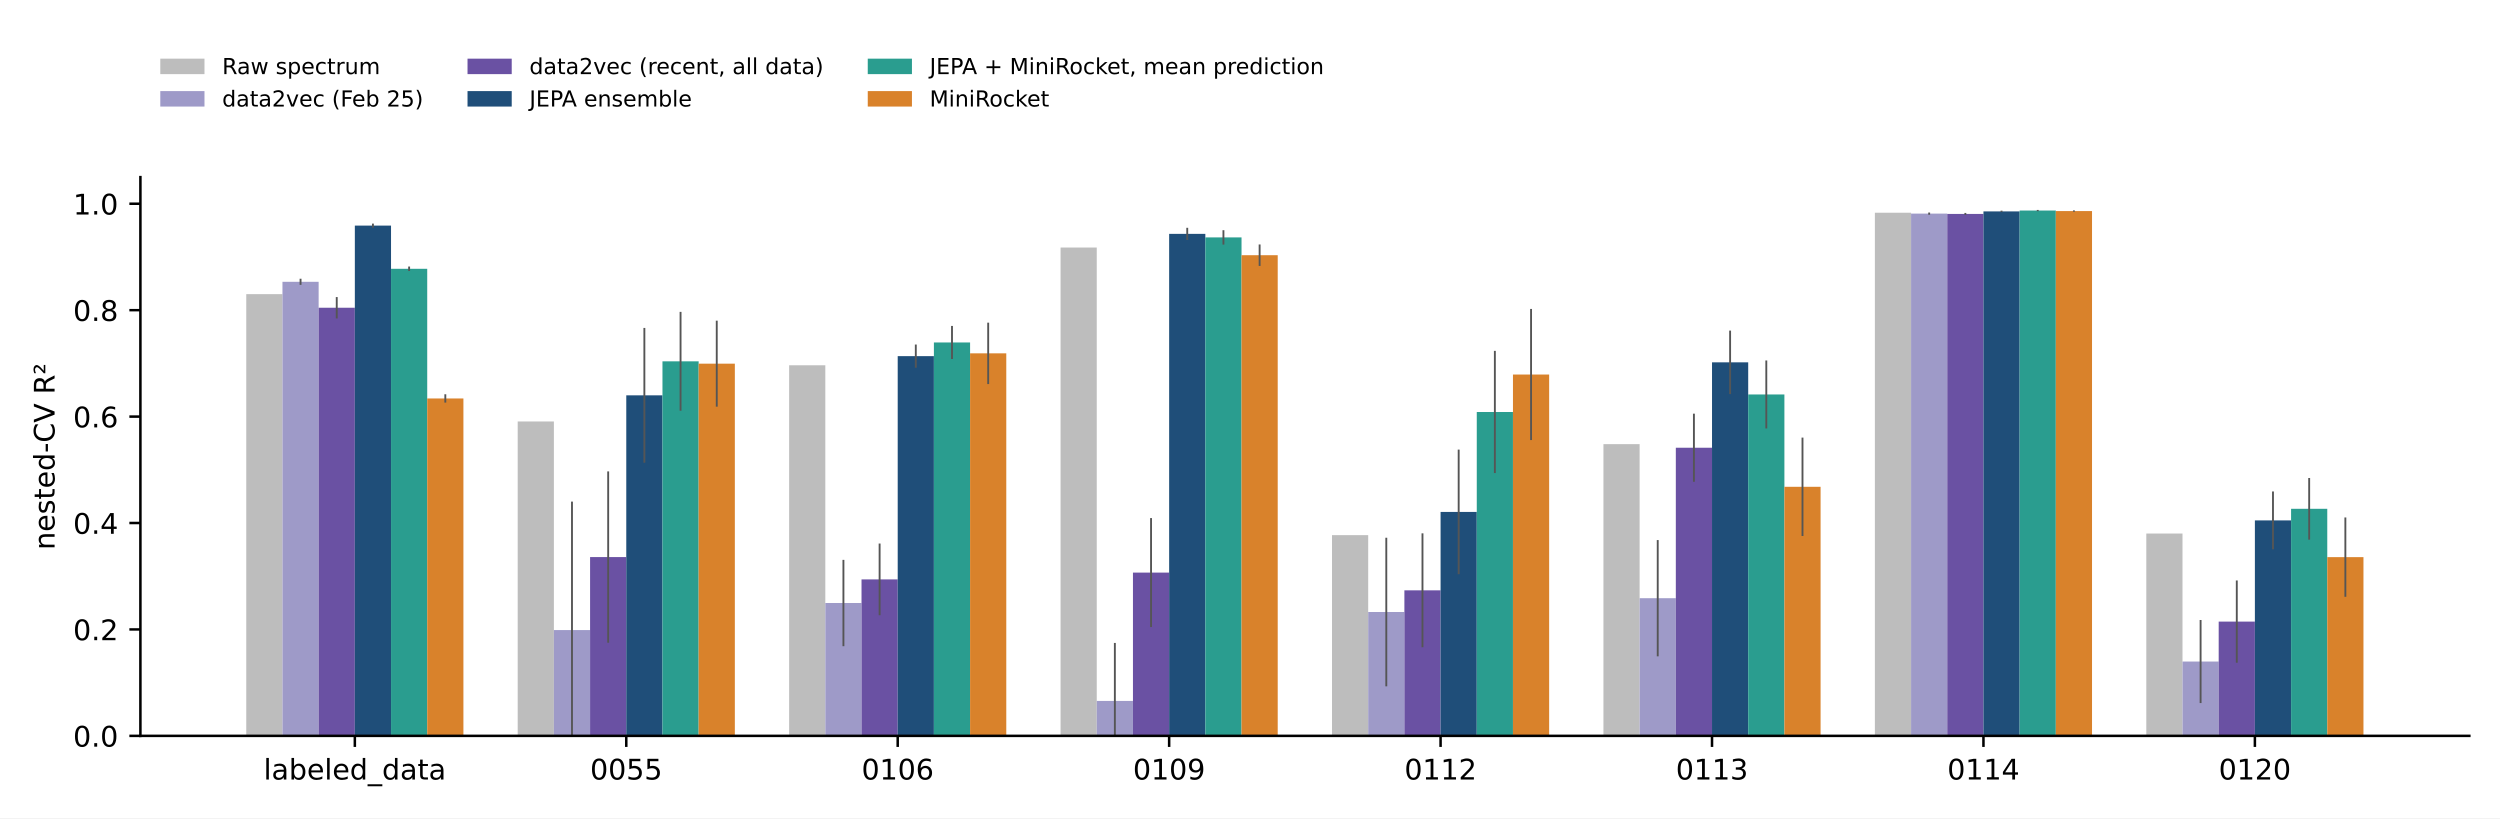
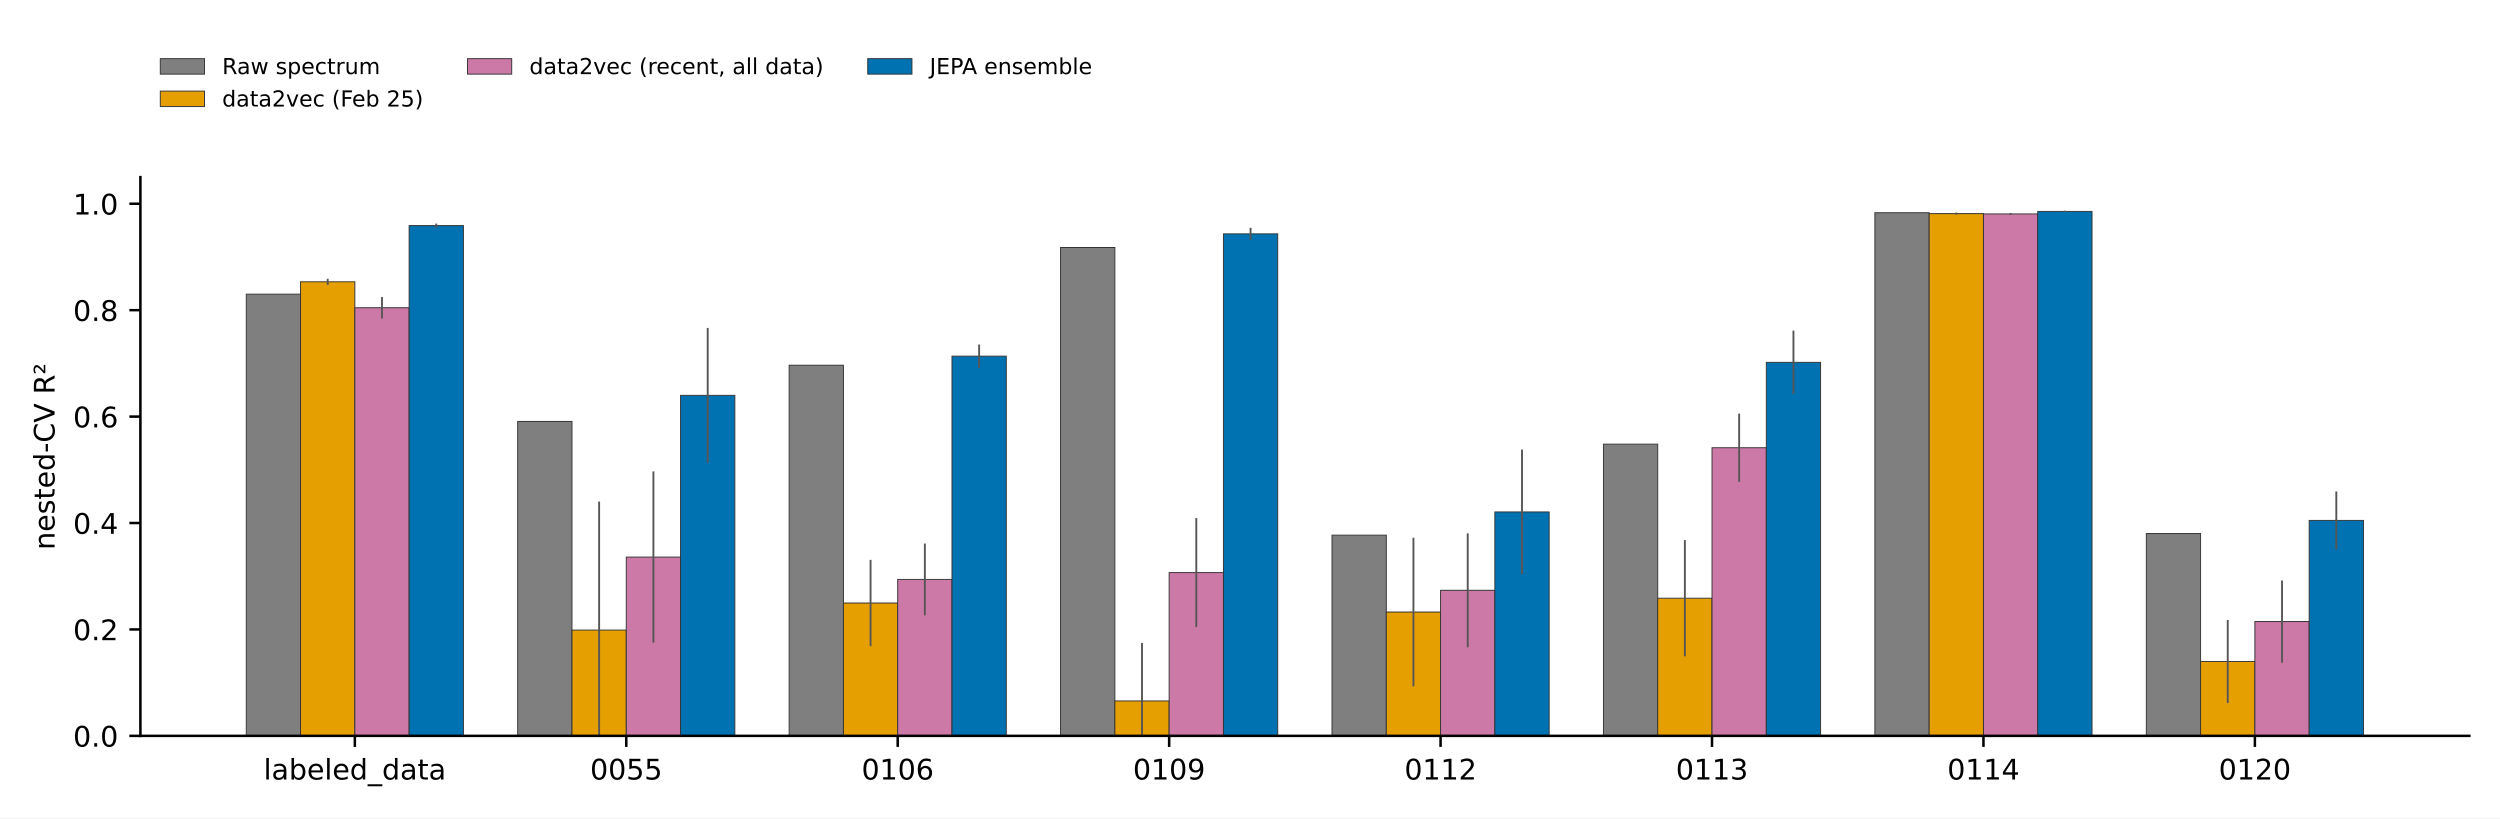
<svg xmlns="http://www.w3.org/2000/svg" xmlns:xlink="http://www.w3.org/1999/xlink" width="792pt" height="259.2pt" viewBox="0 0 792 259.2" version="1.1">
  <defs>
    <style type="text/css">*{stroke-linejoin: round; stroke-linecap: butt}</style>
  </defs>
  <g id="figure_1">
    <g id="patch_1">
      <path d="M 0 259.2  L 792 259.2  L 792 0  L 0 0  z " style="fill: #ffffff" />
    </g>
    <g id="axes_1">
      <g id="patch_2">
        <path d="M 44.48 233.12  L 782.28 233.12  L 782.28 56.116  L 44.48 56.116  z " style="fill: #ffffff" />
      </g>
      <g id="patch_3">
-         <path d="M 78.016 233.12  L 89.482 233.12  L 89.482 93.183  L 78.016 93.183  z " clip-path="url(#pc81befc565)" style="fill: #bdbdbd" />
+         <path d="M 78.016 233.12  L 95.214 233.12  L 95.214 93.183  L 78.016 93.183  z " clip-path="url(#pc81befc565)" style="fill: #7f7f7f; stroke: #333333; stroke-width: 0.3; stroke-linejoin: miter" />
      </g>
      <g id="patch_4">
-         <path d="M 164.007 233.12  L 175.472 233.12  L 175.472 133.512  L 164.007 133.512  z " clip-path="url(#pc81befc565)" style="fill: #bdbdbd" />
+         <path d="M 164.007 233.12  L 181.205 233.12  L 181.205 133.512  L 164.007 133.512  z " clip-path="url(#pc81befc565)" style="fill: #7f7f7f; stroke: #333333; stroke-width: 0.3; stroke-linejoin: miter" />
      </g>
      <g id="patch_5">
-         <path d="M 249.998 233.12  L 261.463 233.12  L 261.463 115.706  L 249.998 115.706  z " clip-path="url(#pc81befc565)" style="fill: #bdbdbd" />
+         <path d="M 249.998 233.12  L 267.196 233.12  L 267.196 115.706  L 249.998 115.706  z " clip-path="url(#pc81befc565)" style="fill: #7f7f7f; stroke: #333333; stroke-width: 0.3; stroke-linejoin: miter" />
      </g>
      <g id="patch_6">
-         <path d="M 335.988 233.12  L 347.454 233.12  L 347.454 78.408  L 335.988 78.408  z " clip-path="url(#pc81befc565)" style="fill: #bdbdbd" />
+         <path d="M 335.988 233.12  L 353.187 233.12  L 353.187 78.408  L 335.988 78.408  z " clip-path="url(#pc81befc565)" style="fill: #7f7f7f; stroke: #333333; stroke-width: 0.3; stroke-linejoin: miter" />
      </g>
      <g id="patch_7">
-         <path d="M 421.979 233.12  L 433.444 233.12  L 433.444 169.524  L 421.979 169.524  z " clip-path="url(#pc81befc565)" style="fill: #bdbdbd" />
+         <path d="M 421.979 233.12  L 439.177 233.12  L 439.177 169.524  L 421.979 169.524  z " clip-path="url(#pc81befc565)" style="fill: #7f7f7f; stroke: #333333; stroke-width: 0.3; stroke-linejoin: miter" />
      </g>
      <g id="patch_8">
-         <path d="M 507.97 233.12  L 519.435 233.12  L 519.435 140.7  L 507.97 140.7  z " clip-path="url(#pc81befc565)" style="fill: #bdbdbd" />
+         <path d="M 507.97 233.12  L 525.168 233.12  L 525.168 140.7  L 507.97 140.7  z " clip-path="url(#pc81befc565)" style="fill: #7f7f7f; stroke: #333333; stroke-width: 0.3; stroke-linejoin: miter" />
      </g>
      <g id="patch_9">
-         <path d="M 593.96 233.12  L 605.426 233.12  L 605.426 67.389  L 593.96 67.389  z " clip-path="url(#pc81befc565)" style="fill: #bdbdbd" />
+         <path d="M 593.96 233.12  L 611.159 233.12  L 611.159 67.389  L 593.96 67.389  z " clip-path="url(#pc81befc565)" style="fill: #7f7f7f; stroke: #333333; stroke-width: 0.3; stroke-linejoin: miter" />
      </g>
      <g id="patch_10">
-         <path d="M 679.951 233.12  L 691.417 233.12  L 691.417 169.032  L 679.951 169.032  z " clip-path="url(#pc81befc565)" style="fill: #bdbdbd" />
+         <path d="M 679.951 233.12  L 697.149 233.12  L 697.149 169.032  L 679.951 169.032  z " clip-path="url(#pc81befc565)" style="fill: #7f7f7f; stroke: #333333; stroke-width: 0.3; stroke-linejoin: miter" />
      </g>
      <g id="patch_11">
-         <path d="M 89.482 233.12  L 100.947 233.12  L 100.947 89.276  L 89.482 89.276  z " clip-path="url(#pc81befc565)" style="fill: #9e9ac8" />
+         <path d="M 95.214 233.12  L 112.413 233.12  L 112.413 89.276  L 95.214 89.276  z " clip-path="url(#pc81befc565)" style="fill: #e69f00; stroke: #333333; stroke-width: 0.3; stroke-linejoin: miter" />
      </g>
      <g id="patch_12">
-         <path d="M 175.472 233.12  L 186.938 233.12  L 186.938 199.613  L 175.472 199.613  z " clip-path="url(#pc81befc565)" style="fill: #9e9ac8" />
+         <path d="M 181.205 233.12  L 198.403 233.12  L 198.403 199.613  L 181.205 199.613  z " clip-path="url(#pc81befc565)" style="fill: #e69f00; stroke: #333333; stroke-width: 0.3; stroke-linejoin: miter" />
      </g>
      <g id="patch_13">
-         <path d="M 261.463 233.12  L 272.929 233.12  L 272.929 191.039  L 261.463 191.039  z " clip-path="url(#pc81befc565)" style="fill: #9e9ac8" />
+         <path d="M 267.196 233.12  L 284.394 233.12  L 284.394 191.039  L 267.196 191.039  z " clip-path="url(#pc81befc565)" style="fill: #e69f00; stroke: #333333; stroke-width: 0.3; stroke-linejoin: miter" />
      </g>
      <g id="patch_14">
-         <path d="M 347.454 233.12  L 358.919 233.12  L 358.919 222.063  L 347.454 222.063  z " clip-path="url(#pc81befc565)" style="fill: #9e9ac8" />
+         <path d="M 353.187 233.12  L 370.385 233.12  L 370.385 222.063  L 353.187 222.063  z " clip-path="url(#pc81befc565)" style="fill: #e69f00; stroke: #333333; stroke-width: 0.3; stroke-linejoin: miter" />
      </g>
      <g id="patch_15">
-         <path d="M 433.444 233.12  L 444.91 233.12  L 444.91 193.89  L 433.444 193.89  z " clip-path="url(#pc81befc565)" style="fill: #9e9ac8" />
+         <path d="M 439.177 233.12  L 456.375 233.12  L 456.375 193.89  L 439.177 193.89  z " clip-path="url(#pc81befc565)" style="fill: #e69f00; stroke: #333333; stroke-width: 0.3; stroke-linejoin: miter" />
      </g>
      <g id="patch_16">
-         <path d="M 519.435 233.12  L 530.901 233.12  L 530.901 189.511  L 519.435 189.511  z " clip-path="url(#pc81befc565)" style="fill: #9e9ac8" />
+         <path d="M 525.168 233.12  L 542.366 233.12  L 542.366 189.511  L 525.168 189.511  z " clip-path="url(#pc81befc565)" style="fill: #e69f00; stroke: #333333; stroke-width: 0.3; stroke-linejoin: miter" />
      </g>
      <g id="patch_17">
-         <path d="M 605.426 233.12  L 616.891 233.12  L 616.891 67.679  L 605.426 67.679  z " clip-path="url(#pc81befc565)" style="fill: #9e9ac8" />
+         <path d="M 611.159 233.12  L 628.357 233.12  L 628.357 67.679  L 611.159 67.679  z " clip-path="url(#pc81befc565)" style="fill: #e69f00; stroke: #333333; stroke-width: 0.3; stroke-linejoin: miter" />
      </g>
      <g id="patch_18">
-         <path d="M 691.417 233.12  L 702.882 233.12  L 702.882 209.57  L 691.417 209.57  z " clip-path="url(#pc81befc565)" style="fill: #9e9ac8" />
+         <path d="M 697.149 233.12  L 714.347 233.12  L 714.347 209.57  L 697.149 209.57  z " clip-path="url(#pc81befc565)" style="fill: #e69f00; stroke: #333333; stroke-width: 0.3; stroke-linejoin: miter" />
      </g>
      <g id="patch_19">
-         <path d="M 100.947 233.12  L 112.413 233.12  L 112.413 97.496  L 100.947 97.496  z " clip-path="url(#pc81befc565)" style="fill: #6a51a3" />
+         <path d="M 112.413 233.12  L 129.611 233.12  L 129.611 97.496  L 112.413 97.496  z " clip-path="url(#pc81befc565)" style="fill: #cc79a7; stroke: #333333; stroke-width: 0.3; stroke-linejoin: miter" />
      </g>
      <g id="patch_20">
-         <path d="M 186.938 233.12  L 198.403 233.12  L 198.403 176.482  L 186.938 176.482  z " clip-path="url(#pc81befc565)" style="fill: #6a51a3" />
+         <path d="M 198.403 233.12  L 215.601 233.12  L 215.601 176.482  L 198.403 176.482  z " clip-path="url(#pc81befc565)" style="fill: #cc79a7; stroke: #333333; stroke-width: 0.3; stroke-linejoin: miter" />
      </g>
      <g id="patch_21">
-         <path d="M 272.929 233.12  L 284.394 233.12  L 284.394 183.553  L 272.929 183.553  z " clip-path="url(#pc81befc565)" style="fill: #6a51a3" />
+         <path d="M 284.394 233.12  L 301.592 233.12  L 301.592 183.553  L 284.394 183.553  z " clip-path="url(#pc81befc565)" style="fill: #cc79a7; stroke: #333333; stroke-width: 0.3; stroke-linejoin: miter" />
      </g>
      <g id="patch_22">
-         <path d="M 358.919 233.12  L 370.385 233.12  L 370.385 181.391  L 358.919 181.391  z " clip-path="url(#pc81befc565)" style="fill: #6a51a3" />
+         <path d="M 370.385 233.12  L 387.583 233.12  L 387.583 181.391  L 370.385 181.391  z " clip-path="url(#pc81befc565)" style="fill: #cc79a7; stroke: #333333; stroke-width: 0.3; stroke-linejoin: miter" />
      </g>
      <g id="patch_23">
-         <path d="M 444.91 233.12  L 456.375 233.12  L 456.375 187.008  L 444.91 187.008  z " clip-path="url(#pc81befc565)" style="fill: #6a51a3" />
+         <path d="M 456.375 233.12  L 473.573 233.12  L 473.573 187.008  L 456.375 187.008  z " clip-path="url(#pc81befc565)" style="fill: #cc79a7; stroke: #333333; stroke-width: 0.3; stroke-linejoin: miter" />
      </g>
      <g id="patch_24">
-         <path d="M 530.901 233.12  L 542.366 233.12  L 542.366 141.84  L 530.901 141.84  z " clip-path="url(#pc81befc565)" style="fill: #6a51a3" />
+         <path d="M 542.366 233.12  L 559.564 233.12  L 559.564 141.84  L 542.366 141.84  z " clip-path="url(#pc81befc565)" style="fill: #cc79a7; stroke: #333333; stroke-width: 0.3; stroke-linejoin: miter" />
      </g>
      <g id="patch_25">
-         <path d="M 616.891 233.12  L 628.357 233.12  L 628.357 67.778  L 616.891 67.778  z " clip-path="url(#pc81befc565)" style="fill: #6a51a3" />
+         <path d="M 628.357 233.12  L 645.555 233.12  L 645.555 67.778  L 628.357 67.778  z " clip-path="url(#pc81befc565)" style="fill: #cc79a7; stroke: #333333; stroke-width: 0.3; stroke-linejoin: miter" />
      </g>
      <g id="patch_26">
-         <path d="M 702.882 233.12  L 714.347 233.12  L 714.347 196.914  L 702.882 196.914  z " clip-path="url(#pc81befc565)" style="fill: #6a51a3" />
+         <path d="M 714.347 233.12  L 731.546 233.12  L 731.546 196.914  L 714.347 196.914  z " clip-path="url(#pc81befc565)" style="fill: #cc79a7; stroke: #333333; stroke-width: 0.3; stroke-linejoin: miter" />
      </g>
      <g id="patch_27">
-         <path d="M 112.413 233.12  L 123.878 233.12  L 123.878 71.48  L 112.413 71.48  z " clip-path="url(#pc81befc565)" style="fill: #1f4e79" />
+         <path d="M 129.611 233.12  L 146.809 233.12  L 146.809 71.48  L 129.611 71.48  z " clip-path="url(#pc81befc565)" style="fill: #0072b2; stroke: #333333; stroke-width: 0.3; stroke-linejoin: miter" />
      </g>
      <g id="patch_28">
-         <path d="M 198.403 233.12  L 209.869 233.12  L 209.869 125.245  L 198.403 125.245  z " clip-path="url(#pc81befc565)" style="fill: #1f4e79" />
+         <path d="M 215.601 233.12  L 232.8 233.12  L 232.8 125.245  L 215.601 125.245  z " clip-path="url(#pc81befc565)" style="fill: #0072b2; stroke: #333333; stroke-width: 0.3; stroke-linejoin: miter" />
      </g>
      <g id="patch_29">
-         <path d="M 284.394 233.12  L 295.859 233.12  L 295.859 112.818  L 284.394 112.818  z " clip-path="url(#pc81befc565)" style="fill: #1f4e79" />
+         <path d="M 301.592 233.12  L 318.79 233.12  L 318.79 112.818  L 301.592 112.818  z " clip-path="url(#pc81befc565)" style="fill: #0072b2; stroke: #333333; stroke-width: 0.3; stroke-linejoin: miter" />
      </g>
      <g id="patch_30">
-         <path d="M 370.385 233.12  L 381.85 233.12  L 381.85 74.097  L 370.385 74.097  z " clip-path="url(#pc81befc565)" style="fill: #1f4e79" />
+         <path d="M 387.583 233.12  L 404.781 233.12  L 404.781 74.097  L 387.583 74.097  z " clip-path="url(#pc81befc565)" style="fill: #0072b2; stroke: #333333; stroke-width: 0.3; stroke-linejoin: miter" />
      </g>
      <g id="patch_31">
-         <path d="M 456.375 233.12  L 467.841 233.12  L 467.841 162.173  L 456.375 162.173  z " clip-path="url(#pc81befc565)" style="fill: #1f4e79" />
+         <path d="M 473.573 233.12  L 490.772 233.12  L 490.772 162.173  L 473.573 162.173  z " clip-path="url(#pc81befc565)" style="fill: #0072b2; stroke: #333333; stroke-width: 0.3; stroke-linejoin: miter" />
      </g>
      <g id="patch_32">
-         <path d="M 542.366 233.12  L 553.831 233.12  L 553.831 114.789  L 542.366 114.789  z " clip-path="url(#pc81befc565)" style="fill: #1f4e79" />
+         <path d="M 559.564 233.12  L 576.762 233.12  L 576.762 114.789  L 559.564 114.789  z " clip-path="url(#pc81befc565)" style="fill: #0072b2; stroke: #333333; stroke-width: 0.3; stroke-linejoin: miter" />
      </g>
      <g id="patch_33">
-         <path d="M 628.357 233.12  L 639.822 233.12  L 639.822 66.968  L 628.357 66.968  z " clip-path="url(#pc81befc565)" style="fill: #1f4e79" />
+         <path d="M 645.555 233.12  L 662.753 233.12  L 662.753 66.968  L 645.555 66.968  z " clip-path="url(#pc81befc565)" style="fill: #0072b2; stroke: #333333; stroke-width: 0.3; stroke-linejoin: miter" />
      </g>
      <g id="patch_34">
-         <path d="M 714.347 233.12  L 725.813 233.12  L 725.813 164.864  L 714.347 164.864  z " clip-path="url(#pc81befc565)" style="fill: #1f4e79" />
-       </g>
-       <g id="patch_35">
-         <path d="M 123.878 233.12  L 135.343 233.12  L 135.343 85.147  L 123.878 85.147  z " clip-path="url(#pc81befc565)" style="fill: #2a9d8f" />
-       </g>
-       <g id="patch_36">
-         <path d="M 209.869 233.12  L 221.334 233.12  L 221.334 114.461  L 209.869 114.461  z " clip-path="url(#pc81befc565)" style="fill: #2a9d8f" />
-       </g>
-       <g id="patch_37">
-         <path d="M 295.859 233.12  L 307.325 233.12  L 307.325 108.491  L 295.859 108.491  z " clip-path="url(#pc81befc565)" style="fill: #2a9d8f" />
-       </g>
-       <g id="patch_38">
-         <path d="M 381.85 233.12  L 393.316 233.12  L 393.316 75.213  L 381.85 75.213  z " clip-path="url(#pc81befc565)" style="fill: #2a9d8f" />
-       </g>
-       <g id="patch_39">
-         <path d="M 467.841 233.12  L 479.306 233.12  L 479.306 130.513  L 467.841 130.513  z " clip-path="url(#pc81befc565)" style="fill: #2a9d8f" />
-       </g>
-       <g id="patch_40">
-         <path d="M 553.831 233.12  L 565.297 233.12  L 565.297 124.963  L 553.831 124.963  z " clip-path="url(#pc81befc565)" style="fill: #2a9d8f" />
-       </g>
-       <g id="patch_41">
-         <path d="M 639.822 233.12  L 651.288 233.12  L 651.288 66.703  L 639.822 66.703  z " clip-path="url(#pc81befc565)" style="fill: #2a9d8f" />
-       </g>
-       <g id="patch_42">
-         <path d="M 725.813 233.12  L 737.278 233.12  L 737.278 161.195  L 725.813 161.195  z " clip-path="url(#pc81befc565)" style="fill: #2a9d8f" />
-       </g>
-       <g id="patch_43">
-         <path d="M 135.343 233.12  L 146.809 233.12  L 146.809 126.23  L 135.343 126.23  z " clip-path="url(#pc81befc565)" style="fill: #d9822b" />
-       </g>
-       <g id="patch_44">
-         <path d="M 221.334 233.12  L 232.8 233.12  L 232.8 115.21  L 221.334 115.21  z " clip-path="url(#pc81befc565)" style="fill: #d9822b" />
-       </g>
-       <g id="patch_45">
-         <path d="M 307.325 233.12  L 318.79 233.12  L 318.79 111.944  L 307.325 111.944  z " clip-path="url(#pc81befc565)" style="fill: #d9822b" />
-       </g>
-       <g id="patch_46">
-         <path d="M 393.316 233.12  L 404.781 233.12  L 404.781 80.852  L 393.316 80.852  z " clip-path="url(#pc81befc565)" style="fill: #d9822b" />
-       </g>
-       <g id="patch_47">
-         <path d="M 479.306 233.12  L 490.772 233.12  L 490.772 118.643  L 479.306 118.643  z " clip-path="url(#pc81befc565)" style="fill: #d9822b" />
-       </g>
-       <g id="patch_48">
-         <path d="M 565.297 233.12  L 576.762 233.12  L 576.762 154.217  L 565.297 154.217  z " clip-path="url(#pc81befc565)" style="fill: #d9822b" />
-       </g>
-       <g id="patch_49">
-         <path d="M 651.288 233.12  L 662.753 233.12  L 662.753 66.862  L 651.288 66.862  z " clip-path="url(#pc81befc565)" style="fill: #d9822b" />
-       </g>
-       <g id="patch_50">
-         <path d="M 737.278 233.12  L 748.744 233.12  L 748.744 176.492  L 737.278 176.492  z " clip-path="url(#pc81befc565)" style="fill: #d9822b" />
+         <path d="M 731.546 233.12  L 748.744 233.12  L 748.744 164.864  L 731.546 164.864  z " clip-path="url(#pc81befc565)" style="fill: #0072b2; stroke: #333333; stroke-width: 0.3; stroke-linejoin: miter" />
      </g>
      <g id="matplotlib.axis_1">
        <g id="xtick_1">
          <g id="line2d_1">
            <defs>
              <path id="m8829b8fb3f" d="M 0 0  L 0 3.5  " style="stroke: #000000; stroke-width: 0.8" />
            </defs>
            <g>
              <use xlink:href="#m8829b8fb3f" x="112.413" y="233.12" style="stroke: #000000; stroke-width: 0.8" />
            </g>
          </g>
          <g id="text_1">
            <text style="font-size: 9px; font-family: 'DejaVu Sans', 'Bitstream Vera Sans', 'Computer Modern Sans Serif', 'Lucida Grande', 'Verdana', 'Geneva', 'Lucid', 'Arial', 'Helvetica', 'Avant Garde', sans-serif; text-anchor: middle" x="112.413" y="246.959" transform="rotate(-0 112.4126 246.9586)">labeled_data</text>
          </g>
        </g>
        <g id="xtick_2">
          <g id="line2d_2">
            <g>
              <use xlink:href="#m8829b8fb3f" x="198.403" y="233.12" style="stroke: #000000; stroke-width: 0.8" />
            </g>
          </g>
          <g id="text_2">
            <text style="font-size: 9px; font-family: 'DejaVu Sans', 'Bitstream Vera Sans', 'Computer Modern Sans Serif', 'Lucida Grande', 'Verdana', 'Geneva', 'Lucid', 'Arial', 'Helvetica', 'Avant Garde', sans-serif; text-anchor: middle" x="198.403" y="246.959" transform="rotate(-0 198.4033 246.9586)">0055</text>
          </g>
        </g>
        <g id="xtick_3">
          <g id="line2d_3">
            <g>
              <use xlink:href="#m8829b8fb3f" x="284.394" y="233.12" style="stroke: #000000; stroke-width: 0.8" />
            </g>
          </g>
          <g id="text_3">
            <text style="font-size: 9px; font-family: 'DejaVu Sans', 'Bitstream Vera Sans', 'Computer Modern Sans Serif', 'Lucida Grande', 'Verdana', 'Geneva', 'Lucid', 'Arial', 'Helvetica', 'Avant Garde', sans-serif; text-anchor: middle" x="284.394" y="246.959" transform="rotate(-0 284.394 246.9586)">0106</text>
          </g>
        </g>
        <g id="xtick_4">
          <g id="line2d_4">
            <g>
              <use xlink:href="#m8829b8fb3f" x="370.385" y="233.12" style="stroke: #000000; stroke-width: 0.8" />
            </g>
          </g>
          <g id="text_4">
            <text style="font-size: 9px; font-family: 'DejaVu Sans', 'Bitstream Vera Sans', 'Computer Modern Sans Serif', 'Lucida Grande', 'Verdana', 'Geneva', 'Lucid', 'Arial', 'Helvetica', 'Avant Garde', sans-serif; text-anchor: middle" x="370.385" y="246.959" transform="rotate(-0 370.3847 246.9586)">0109</text>
          </g>
        </g>
        <g id="xtick_5">
          <g id="line2d_5">
            <g>
              <use xlink:href="#m8829b8fb3f" x="456.375" y="233.12" style="stroke: #000000; stroke-width: 0.8" />
            </g>
          </g>
          <g id="text_5">
            <text style="font-size: 9px; font-family: 'DejaVu Sans', 'Bitstream Vera Sans', 'Computer Modern Sans Serif', 'Lucida Grande', 'Verdana', 'Geneva', 'Lucid', 'Arial', 'Helvetica', 'Avant Garde', sans-serif; text-anchor: middle" x="456.375" y="246.959" transform="rotate(-0 456.3753 246.9586)">0112</text>
          </g>
        </g>
        <g id="xtick_6">
          <g id="line2d_6">
            <g>
              <use xlink:href="#m8829b8fb3f" x="542.366" y="233.12" style="stroke: #000000; stroke-width: 0.8" />
            </g>
          </g>
          <g id="text_6">
            <text style="font-size: 9px; font-family: 'DejaVu Sans', 'Bitstream Vera Sans', 'Computer Modern Sans Serif', 'Lucida Grande', 'Verdana', 'Geneva', 'Lucid', 'Arial', 'Helvetica', 'Avant Garde', sans-serif; text-anchor: middle" x="542.366" y="246.959" transform="rotate(-0 542.366 246.9586)">0113</text>
          </g>
        </g>
        <g id="xtick_7">
          <g id="line2d_7">
            <g>
              <use xlink:href="#m8829b8fb3f" x="628.357" y="233.12" style="stroke: #000000; stroke-width: 0.8" />
            </g>
          </g>
          <g id="text_7">
            <text style="font-size: 9px; font-family: 'DejaVu Sans', 'Bitstream Vera Sans', 'Computer Modern Sans Serif', 'Lucida Grande', 'Verdana', 'Geneva', 'Lucid', 'Arial', 'Helvetica', 'Avant Garde', sans-serif; text-anchor: middle" x="628.357" y="246.959" transform="rotate(-0 628.3567 246.9586)">0114</text>
          </g>
        </g>
        <g id="xtick_8">
          <g id="line2d_8">
            <g>
              <use xlink:href="#m8829b8fb3f" x="714.347" y="233.12" style="stroke: #000000; stroke-width: 0.8" />
            </g>
          </g>
          <g id="text_8">
            <text style="font-size: 9px; font-family: 'DejaVu Sans', 'Bitstream Vera Sans', 'Computer Modern Sans Serif', 'Lucida Grande', 'Verdana', 'Geneva', 'Lucid', 'Arial', 'Helvetica', 'Avant Garde', sans-serif; text-anchor: middle" x="714.347" y="246.959" transform="rotate(-0 714.3474 246.9586)">0120</text>
          </g>
        </g>
      </g>
      <g id="matplotlib.axis_2">
        <g id="ytick_1">
          <g id="line2d_9">
            <defs>
              <path id="mf3ef3893d7" d="M 0 0  L -3.5 0  " style="stroke: #000000; stroke-width: 0.8" />
            </defs>
            <g>
              <use xlink:href="#mf3ef3893d7" x="44.48" y="233.12" style="stroke: #000000; stroke-width: 0.8" />
            </g>
          </g>
          <g id="text_9">
            <text style="font-size: 9px; font-family: 'DejaVu Sans', 'Bitstream Vera Sans', 'Computer Modern Sans Serif', 'Lucida Grande', 'Verdana', 'Geneva', 'Lucid', 'Arial', 'Helvetica', 'Avant Garde', sans-serif; text-anchor: end" x="37.48" y="236.539" transform="rotate(-0 37.48 236.5393)">0.0</text>
          </g>
        </g>
        <g id="ytick_2">
          <g id="line2d_10">
            <g>
              <use xlink:href="#mf3ef3893d7" x="44.48" y="199.405" style="stroke: #000000; stroke-width: 0.8" />
            </g>
          </g>
          <g id="text_10">
            <text style="font-size: 9px; font-family: 'DejaVu Sans', 'Bitstream Vera Sans', 'Computer Modern Sans Serif', 'Lucida Grande', 'Verdana', 'Geneva', 'Lucid', 'Arial', 'Helvetica', 'Avant Garde', sans-serif; text-anchor: end" x="37.48" y="202.824" transform="rotate(-0 37.48 202.8242)">0.2</text>
          </g>
        </g>
        <g id="ytick_3">
          <g id="line2d_11">
            <g>
              <use xlink:href="#mf3ef3893d7" x="44.48" y="165.69" style="stroke: #000000; stroke-width: 0.8" />
            </g>
          </g>
          <g id="text_11">
            <text style="font-size: 9px; font-family: 'DejaVu Sans', 'Bitstream Vera Sans', 'Computer Modern Sans Serif', 'Lucida Grande', 'Verdana', 'Geneva', 'Lucid', 'Arial', 'Helvetica', 'Avant Garde', sans-serif; text-anchor: end" x="37.48" y="169.109" transform="rotate(-0 37.48 169.1092)">0.4</text>
          </g>
        </g>
        <g id="ytick_4">
          <g id="line2d_12">
            <g>
              <use xlink:href="#mf3ef3893d7" x="44.48" y="131.975" style="stroke: #000000; stroke-width: 0.8" />
            </g>
          </g>
          <g id="text_12">
            <text style="font-size: 9px; font-family: 'DejaVu Sans', 'Bitstream Vera Sans', 'Computer Modern Sans Serif', 'Lucida Grande', 'Verdana', 'Geneva', 'Lucid', 'Arial', 'Helvetica', 'Avant Garde', sans-serif; text-anchor: end" x="37.48" y="135.394" transform="rotate(-0 37.48 135.3942)">0.6</text>
          </g>
        </g>
        <g id="ytick_5">
          <g id="line2d_13">
            <g>
              <use xlink:href="#mf3ef3893d7" x="44.48" y="98.26" style="stroke: #000000; stroke-width: 0.8" />
            </g>
          </g>
          <g id="text_13">
            <text style="font-size: 9px; font-family: 'DejaVu Sans', 'Bitstream Vera Sans', 'Computer Modern Sans Serif', 'Lucida Grande', 'Verdana', 'Geneva', 'Lucid', 'Arial', 'Helvetica', 'Avant Garde', sans-serif; text-anchor: end" x="37.48" y="101.679" transform="rotate(-0 37.48 101.6791)">0.8</text>
          </g>
        </g>
        <g id="ytick_6">
          <g id="line2d_14">
            <g>
              <use xlink:href="#mf3ef3893d7" x="44.48" y="64.545" style="stroke: #000000; stroke-width: 0.8" />
            </g>
          </g>
          <g id="text_14">
            <text style="font-size: 9px; font-family: 'DejaVu Sans', 'Bitstream Vera Sans', 'Computer Modern Sans Serif', 'Lucida Grande', 'Verdana', 'Geneva', 'Lucid', 'Arial', 'Helvetica', 'Avant Garde', sans-serif; text-anchor: end" x="37.48" y="67.964" transform="rotate(-0 37.48 67.96406)">1.0</text>
          </g>
        </g>
        <g id="text_15">
          <text style="font-size: 9px; font-family: 'DejaVu Sans', 'Bitstream Vera Sans', 'Computer Modern Sans Serif', 'Lucida Grande', 'Verdana', 'Geneva', 'Lucid', 'Arial', 'Helvetica', 'Avant Garde', sans-serif; text-anchor: middle" x="17.295" y="144.618" transform="rotate(-90 17.29547 144.618)">nested-CV R²</text>
        </g>
      </g>
      <g id="LineCollection_1">
-         <path d="M 83.749 93.183  L 83.749 93.183  " clip-path="url(#pc81befc565)" style="fill: none; stroke: #555555; stroke-width: 0.6" />
-         <path d="M 169.74 133.512  L 169.74 133.512  " clip-path="url(#pc81befc565)" style="fill: none; stroke: #555555; stroke-width: 0.6" />
-         <path d="M 255.73 115.706  L 255.73 115.706  " clip-path="url(#pc81befc565)" style="fill: none; stroke: #555555; stroke-width: 0.6" />
-         <path d="M 341.721 78.408  L 341.721 78.408  " clip-path="url(#pc81befc565)" style="fill: none; stroke: #555555; stroke-width: 0.6" />
-         <path d="M 427.712 169.524  L 427.712 169.524  " clip-path="url(#pc81befc565)" style="fill: none; stroke: #555555; stroke-width: 0.6" />
-         <path d="M 513.702 140.7  L 513.702 140.7  " clip-path="url(#pc81befc565)" style="fill: none; stroke: #555555; stroke-width: 0.6" />
-         <path d="M 599.693 67.389  L 599.693 67.389  " clip-path="url(#pc81befc565)" style="fill: none; stroke: #555555; stroke-width: 0.6" />
-         <path d="M 685.684 169.032  L 685.684 169.032  " clip-path="url(#pc81befc565)" style="fill: none; stroke: #555555; stroke-width: 0.6" />
+         <path d="M 86.615 93.183  L 86.615 93.183  " clip-path="url(#pc81befc565)" style="fill: none; stroke: #555555; stroke-width: 0.6" />
+         <path d="M 172.606 133.512  L 172.606 133.512  " clip-path="url(#pc81befc565)" style="fill: none; stroke: #555555; stroke-width: 0.6" />
+         <path d="M 258.597 115.706  L 258.597 115.706  " clip-path="url(#pc81befc565)" style="fill: none; stroke: #555555; stroke-width: 0.6" />
+         <path d="M 344.587 78.408  L 344.587 78.408  " clip-path="url(#pc81befc565)" style="fill: none; stroke: #555555; stroke-width: 0.6" />
+         <path d="M 430.578 169.524  L 430.578 169.524  " clip-path="url(#pc81befc565)" style="fill: none; stroke: #555555; stroke-width: 0.6" />
+         <path d="M 516.569 140.7  L 516.569 140.7  " clip-path="url(#pc81befc565)" style="fill: none; stroke: #555555; stroke-width: 0.6" />
+         <path d="M 602.559 67.389  L 602.559 67.389  " clip-path="url(#pc81befc565)" style="fill: none; stroke: #555555; stroke-width: 0.6" />
+         <path d="M 688.55 169.032  L 688.55 169.032  " clip-path="url(#pc81befc565)" style="fill: none; stroke: #555555; stroke-width: 0.6" />
      </g>
      <g id="LineCollection_2">
-         <path d="M 95.214 90.242  L 95.214 88.309  " clip-path="url(#pc81befc565)" style="fill: none; stroke: #555555; stroke-width: 0.6" />
-         <path d="M 181.205 240.316  L 181.205 158.909  " clip-path="url(#pc81befc565)" style="fill: none; stroke: #555555; stroke-width: 0.6" />
-         <path d="M 267.196 204.714  L 267.196 177.365  " clip-path="url(#pc81befc565)" style="fill: none; stroke: #555555; stroke-width: 0.6" />
-         <path d="M 353.187 240.452  L 353.187 203.674  " clip-path="url(#pc81befc565)" style="fill: none; stroke: #555555; stroke-width: 0.6" />
-         <path d="M 439.177 217.42  L 439.177 170.36  " clip-path="url(#pc81befc565)" style="fill: none; stroke: #555555; stroke-width: 0.6" />
-         <path d="M 525.168 207.926  L 525.168 171.096  " clip-path="url(#pc81befc565)" style="fill: none; stroke: #555555; stroke-width: 0.6" />
-         <path d="M 611.159 68.019  L 611.159 67.339  " clip-path="url(#pc81befc565)" style="fill: none; stroke: #555555; stroke-width: 0.6" />
-         <path d="M 697.149 222.733  L 697.149 196.407  " clip-path="url(#pc81befc565)" style="fill: none; stroke: #555555; stroke-width: 0.6" />
+         <path d="M 103.814 90.242  L 103.814 88.309  " clip-path="url(#pc81befc565)" style="fill: none; stroke: #555555; stroke-width: 0.6" />
+         <path d="M 189.804 240.316  L 189.804 158.909  " clip-path="url(#pc81befc565)" style="fill: none; stroke: #555555; stroke-width: 0.6" />
+         <path d="M 275.795 204.714  L 275.795 177.365  " clip-path="url(#pc81befc565)" style="fill: none; stroke: #555555; stroke-width: 0.6" />
+         <path d="M 361.786 240.452  L 361.786 203.674  " clip-path="url(#pc81befc565)" style="fill: none; stroke: #555555; stroke-width: 0.6" />
+         <path d="M 447.776 217.42  L 447.776 170.36  " clip-path="url(#pc81befc565)" style="fill: none; stroke: #555555; stroke-width: 0.6" />
+         <path d="M 533.767 207.926  L 533.767 171.096  " clip-path="url(#pc81befc565)" style="fill: none; stroke: #555555; stroke-width: 0.6" />
+         <path d="M 619.758 68.019  L 619.758 67.339  " clip-path="url(#pc81befc565)" style="fill: none; stroke: #555555; stroke-width: 0.6" />
+         <path d="M 705.748 222.733  L 705.748 196.407  " clip-path="url(#pc81befc565)" style="fill: none; stroke: #555555; stroke-width: 0.6" />
      </g>
      <g id="LineCollection_3">
-         <path d="M 106.68 100.89  L 106.68 94.103  " clip-path="url(#pc81befc565)" style="fill: none; stroke: #555555; stroke-width: 0.6" />
-         <path d="M 192.671 203.615  L 192.671 149.349  " clip-path="url(#pc81befc565)" style="fill: none; stroke: #555555; stroke-width: 0.6" />
-         <path d="M 278.661 194.919  L 278.661 172.187  " clip-path="url(#pc81befc565)" style="fill: none; stroke: #555555; stroke-width: 0.6" />
-         <path d="M 364.652 198.661  L 364.652 164.122  " clip-path="url(#pc81befc565)" style="fill: none; stroke: #555555; stroke-width: 0.6" />
-         <path d="M 450.643 205.056  L 450.643 168.959  " clip-path="url(#pc81befc565)" style="fill: none; stroke: #555555; stroke-width: 0.6" />
-         <path d="M 536.633 152.628  L 536.633 131.052  " clip-path="url(#pc81befc565)" style="fill: none; stroke: #555555; stroke-width: 0.6" />
-         <path d="M 622.624 68.098  L 622.624 67.458  " clip-path="url(#pc81befc565)" style="fill: none; stroke: #555555; stroke-width: 0.6" />
-         <path d="M 708.615 209.945  L 708.615 183.883  " clip-path="url(#pc81befc565)" style="fill: none; stroke: #555555; stroke-width: 0.6" />
+         <path d="M 121.012 100.89  L 121.012 94.103  " clip-path="url(#pc81befc565)" style="fill: none; stroke: #555555; stroke-width: 0.6" />
+         <path d="M 207.002 203.615  L 207.002 149.349  " clip-path="url(#pc81befc565)" style="fill: none; stroke: #555555; stroke-width: 0.6" />
+         <path d="M 292.993 194.919  L 292.993 172.187  " clip-path="url(#pc81befc565)" style="fill: none; stroke: #555555; stroke-width: 0.6" />
+         <path d="M 378.984 198.661  L 378.984 164.122  " clip-path="url(#pc81befc565)" style="fill: none; stroke: #555555; stroke-width: 0.6" />
+         <path d="M 464.974 205.056  L 464.974 168.959  " clip-path="url(#pc81befc565)" style="fill: none; stroke: #555555; stroke-width: 0.6" />
+         <path d="M 550.965 152.628  L 550.965 131.052  " clip-path="url(#pc81befc565)" style="fill: none; stroke: #555555; stroke-width: 0.6" />
+         <path d="M 636.956 68.098  L 636.956 67.458  " clip-path="url(#pc81befc565)" style="fill: none; stroke: #555555; stroke-width: 0.6" />
+         <path d="M 722.946 209.945  L 722.946 183.883  " clip-path="url(#pc81befc565)" style="fill: none; stroke: #555555; stroke-width: 0.6" />
      </g>
      <g id="LineCollection_4">
-         <path d="M 118.145 72.122  L 118.145 70.838  " clip-path="url(#pc81befc565)" style="fill: none; stroke: #555555; stroke-width: 0.6" />
-         <path d="M 204.136 146.596  L 204.136 103.893  " clip-path="url(#pc81befc565)" style="fill: none; stroke: #555555; stroke-width: 0.6" />
-         <path d="M 290.127 116.497  L 290.127 109.139  " clip-path="url(#pc81befc565)" style="fill: none; stroke: #555555; stroke-width: 0.6" />
-         <path d="M 376.117 76.034  L 376.117 72.16  " clip-path="url(#pc81befc565)" style="fill: none; stroke: #555555; stroke-width: 0.6" />
-         <path d="M 462.108 181.906  L 462.108 142.441  " clip-path="url(#pc81befc565)" style="fill: none; stroke: #555555; stroke-width: 0.6" />
-         <path d="M 548.099 124.838  L 548.099 104.741  " clip-path="url(#pc81befc565)" style="fill: none; stroke: #555555; stroke-width: 0.6" />
-         <path d="M 634.089 67.193  L 634.089 66.743  " clip-path="url(#pc81befc565)" style="fill: none; stroke: #555555; stroke-width: 0.6" />
-         <path d="M 720.08 174.021  L 720.08 155.706  " clip-path="url(#pc81befc565)" style="fill: none; stroke: #555555; stroke-width: 0.6" />
-       </g>
-       <g id="LineCollection_5">
-         <path d="M 129.611 85.848  L 129.611 84.447  " clip-path="url(#pc81befc565)" style="fill: none; stroke: #555555; stroke-width: 0.6" />
-         <path d="M 215.601 130.116  L 215.601 98.807  " clip-path="url(#pc81befc565)" style="fill: none; stroke: #555555; stroke-width: 0.6" />
-         <path d="M 301.592 113.722  L 301.592 103.26  " clip-path="url(#pc81befc565)" style="fill: none; stroke: #555555; stroke-width: 0.6" />
-         <path d="M 387.583 77.49  L 387.583 72.935  " clip-path="url(#pc81befc565)" style="fill: none; stroke: #555555; stroke-width: 0.6" />
-         <path d="M 473.573 149.868  L 473.573 111.159  " clip-path="url(#pc81befc565)" style="fill: none; stroke: #555555; stroke-width: 0.6" />
-         <path d="M 559.564 135.741  L 559.564 114.185  " clip-path="url(#pc81befc565)" style="fill: none; stroke: #555555; stroke-width: 0.6" />
-         <path d="M 645.555 66.905  L 645.555 66.502  " clip-path="url(#pc81befc565)" style="fill: none; stroke: #555555; stroke-width: 0.6" />
-         <path d="M 731.546 170.966  L 731.546 151.425  " clip-path="url(#pc81befc565)" style="fill: none; stroke: #555555; stroke-width: 0.6" />
-       </g>
-       <g id="LineCollection_6">
-         <path d="M 141.076 127.551  L 141.076 124.908  " clip-path="url(#pc81befc565)" style="fill: none; stroke: #555555; stroke-width: 0.6" />
-         <path d="M 227.067 128.83  L 227.067 101.59  " clip-path="url(#pc81befc565)" style="fill: none; stroke: #555555; stroke-width: 0.6" />
-         <path d="M 313.058 121.663  L 313.058 102.224  " clip-path="url(#pc81befc565)" style="fill: none; stroke: #555555; stroke-width: 0.6" />
-         <path d="M 399.048 84.25  L 399.048 77.454  " clip-path="url(#pc81befc565)" style="fill: none; stroke: #555555; stroke-width: 0.6" />
-         <path d="M 485.039 139.42  L 485.039 97.866  " clip-path="url(#pc81befc565)" style="fill: none; stroke: #555555; stroke-width: 0.6" />
-         <path d="M 571.03 169.813  L 571.03 138.622  " clip-path="url(#pc81befc565)" style="fill: none; stroke: #555555; stroke-width: 0.6" />
-         <path d="M 657.02 67.074  L 657.02 66.65  " clip-path="url(#pc81befc565)" style="fill: none; stroke: #555555; stroke-width: 0.6" />
-         <path d="M 743.011 189.061  L 743.011 163.924  " clip-path="url(#pc81befc565)" style="fill: none; stroke: #555555; stroke-width: 0.6" />
-       </g>
-       <g id="patch_51">
+         <path d="M 138.21 72.122  L 138.21 70.838  " clip-path="url(#pc81befc565)" style="fill: none; stroke: #555555; stroke-width: 0.6" />
+         <path d="M 224.201 146.596  L 224.201 103.893  " clip-path="url(#pc81befc565)" style="fill: none; stroke: #555555; stroke-width: 0.6" />
+         <path d="M 310.191 116.497  L 310.191 109.139  " clip-path="url(#pc81befc565)" style="fill: none; stroke: #555555; stroke-width: 0.6" />
+         <path d="M 396.182 76.034  L 396.182 72.16  " clip-path="url(#pc81befc565)" style="fill: none; stroke: #555555; stroke-width: 0.6" />
+         <path d="M 482.173 181.906  L 482.173 142.441  " clip-path="url(#pc81befc565)" style="fill: none; stroke: #555555; stroke-width: 0.6" />
+         <path d="M 568.163 124.838  L 568.163 104.741  " clip-path="url(#pc81befc565)" style="fill: none; stroke: #555555; stroke-width: 0.6" />
+         <path d="M 654.154 67.193  L 654.154 66.743  " clip-path="url(#pc81befc565)" style="fill: none; stroke: #555555; stroke-width: 0.6" />
+         <path d="M 740.145 174.021  L 740.145 155.706  " clip-path="url(#pc81befc565)" style="fill: none; stroke: #555555; stroke-width: 0.6" />
+       </g>
+       <g id="patch_35">
        <path d="M 44.48 233.12  L 44.48 56.116  " style="fill: none; stroke: #000000; stroke-width: 0.8; stroke-linejoin: miter; stroke-linecap: square" />
      </g>
-       <g id="patch_52">
+       <g id="patch_36">
        <path d="M 44.48 233.12  L 782.28 233.12  " style="fill: none; stroke: #000000; stroke-width: 0.8; stroke-linejoin: miter; stroke-linecap: square" />
      </g>
      <g id="legend_1">
-         <g id="patch_53">
-           <path d="M 50.78 23.484  L 64.78 23.484  L 64.78 18.584  L 50.78 18.584  z " style="fill: #bdbdbd" />
+         <g id="patch_37">
+           <path d="M 50.78 23.484  L 64.78 23.484  L 64.78 18.584  L 50.78 18.584  z " style="fill: #7f7f7f; stroke: #333333; stroke-width: 0.3; stroke-linejoin: miter" />
        </g>
        <g id="text_16">
          <text style="font-size: 7px; font-family: 'DejaVu Sans', 'Bitstream Vera Sans', 'Computer Modern Sans Serif', 'Lucida Grande', 'Verdana', 'Geneva', 'Lucid', 'Arial', 'Helvetica', 'Avant Garde', sans-serif; text-anchor: start" x="70.38" y="23.484" transform="rotate(-0 70.38 23.48391)">Raw spectrum</text>
        </g>
-         <g id="patch_54">
-           <path d="M 50.78 33.759  L 64.78 33.759  L 64.78 28.859  L 50.78 28.859  z " style="fill: #9e9ac8" />
+         <g id="patch_38">
+           <path d="M 50.78 33.759  L 64.78 33.759  L 64.78 28.859  L 50.78 28.859  z " style="fill: #e69f00; stroke: #333333; stroke-width: 0.3; stroke-linejoin: miter" />
        </g>
        <g id="text_17">
          <text style="font-size: 7px; font-family: 'DejaVu Sans', 'Bitstream Vera Sans', 'Computer Modern Sans Serif', 'Lucida Grande', 'Verdana', 'Geneva', 'Lucid', 'Arial', 'Helvetica', 'Avant Garde', sans-serif; text-anchor: start" x="70.38" y="33.759" transform="rotate(-0 70.38 33.75859)">data2vec (Feb 25)</text>
        </g>
-         <g id="patch_55">
-           <path d="M 148.112 23.484  L 162.112 23.484  L 162.112 18.584  L 148.112 18.584  z " style="fill: #6a51a3" />
+         <g id="patch_39">
+           <path d="M 148.112 23.484  L 162.112 23.484  L 162.112 18.584  L 148.112 18.584  z " style="fill: #cc79a7; stroke: #333333; stroke-width: 0.3; stroke-linejoin: miter" />
        </g>
        <g id="text_18">
          <text style="font-size: 7px; font-family: 'DejaVu Sans', 'Bitstream Vera Sans', 'Computer Modern Sans Serif', 'Lucida Grande', 'Verdana', 'Geneva', 'Lucid', 'Arial', 'Helvetica', 'Avant Garde', sans-serif; text-anchor: start" x="167.712" y="23.484" transform="rotate(-0 167.7117 23.48391)">data2vec (recent, all data)</text>
        </g>
-         <g id="patch_56">
-           <path d="M 148.112 33.759  L 162.112 33.759  L 162.112 28.859  L 148.112 28.859  z " style="fill: #1f4e79" />
+         <g id="patch_40">
+           <path d="M 274.904 23.484  L 288.904 23.484  L 288.904 18.584  L 274.904 18.584  z " style="fill: #0072b2; stroke: #333333; stroke-width: 0.3; stroke-linejoin: miter" />
        </g>
        <g id="text_19">
-           <text style="font-size: 7px; font-family: 'DejaVu Sans', 'Bitstream Vera Sans', 'Computer Modern Sans Serif', 'Lucida Grande', 'Verdana', 'Geneva', 'Lucid', 'Arial', 'Helvetica', 'Avant Garde', sans-serif; text-anchor: start" x="167.712" y="33.759" transform="rotate(-0 167.7117 33.75859)">JEPA ensemble</text>
-         </g>
-         <g id="patch_57">
-           <path d="M 274.904 23.484  L 288.904 23.484  L 288.904 18.584  L 274.904 18.584  z " style="fill: #2a9d8f" />
-         </g>
-         <g id="text_20">
-           <text style="font-size: 7px; font-family: 'DejaVu Sans', 'Bitstream Vera Sans', 'Computer Modern Sans Serif', 'Lucida Grande', 'Verdana', 'Geneva', 'Lucid', 'Arial', 'Helvetica', 'Avant Garde', sans-serif; text-anchor: start" x="294.504" y="23.484" transform="rotate(-0 294.5036 23.48391)">JEPA + MiniRocket, mean prediction</text>
-         </g>
-         <g id="patch_58">
-           <path d="M 274.904 33.759  L 288.904 33.759  L 288.904 28.859  L 274.904 28.859  z " style="fill: #d9822b" />
-         </g>
-         <g id="text_21">
-           <text style="font-size: 7px; font-family: 'DejaVu Sans', 'Bitstream Vera Sans', 'Computer Modern Sans Serif', 'Lucida Grande', 'Verdana', 'Geneva', 'Lucid', 'Arial', 'Helvetica', 'Avant Garde', sans-serif; text-anchor: start" x="294.504" y="33.759" transform="rotate(-0 294.5036 33.75859)">MiniRocket</text>
+           <text style="font-size: 7px; font-family: 'DejaVu Sans', 'Bitstream Vera Sans', 'Computer Modern Sans Serif', 'Lucida Grande', 'Verdana', 'Geneva', 'Lucid', 'Arial', 'Helvetica', 'Avant Garde', sans-serif; text-anchor: start" x="294.504" y="23.484" transform="rotate(-0 294.5036 23.48391)">JEPA ensemble</text>
        </g>
      </g>
    </g>
  </g>
  <defs>
    <clipPath id="pc81befc565">
      <rect x="44.48" y="56.116" width="737.8" height="177.004" />
    </clipPath>
  </defs>
</svg>
